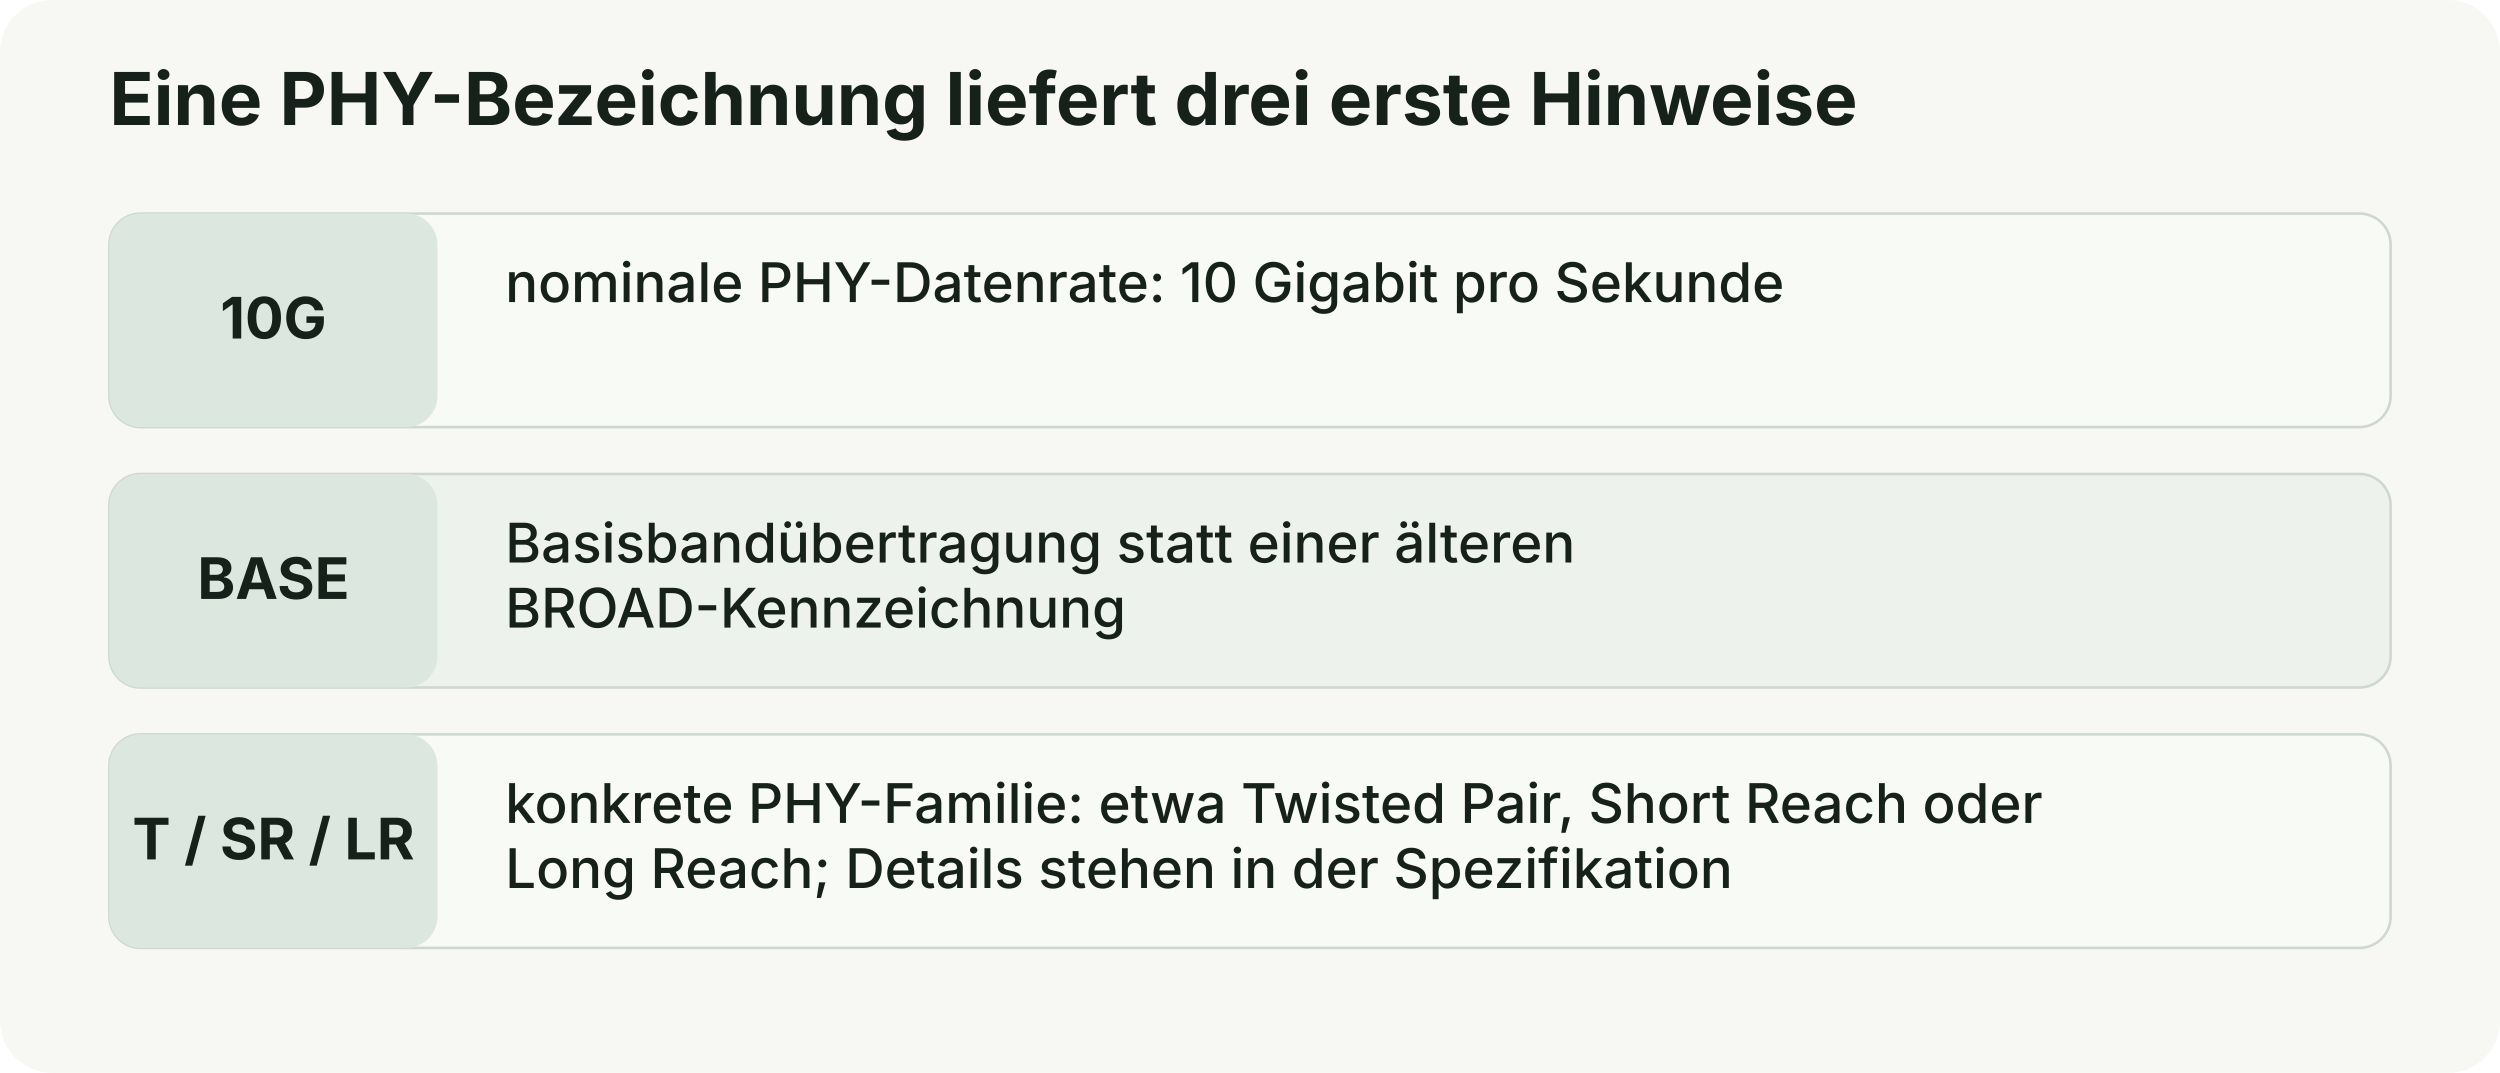
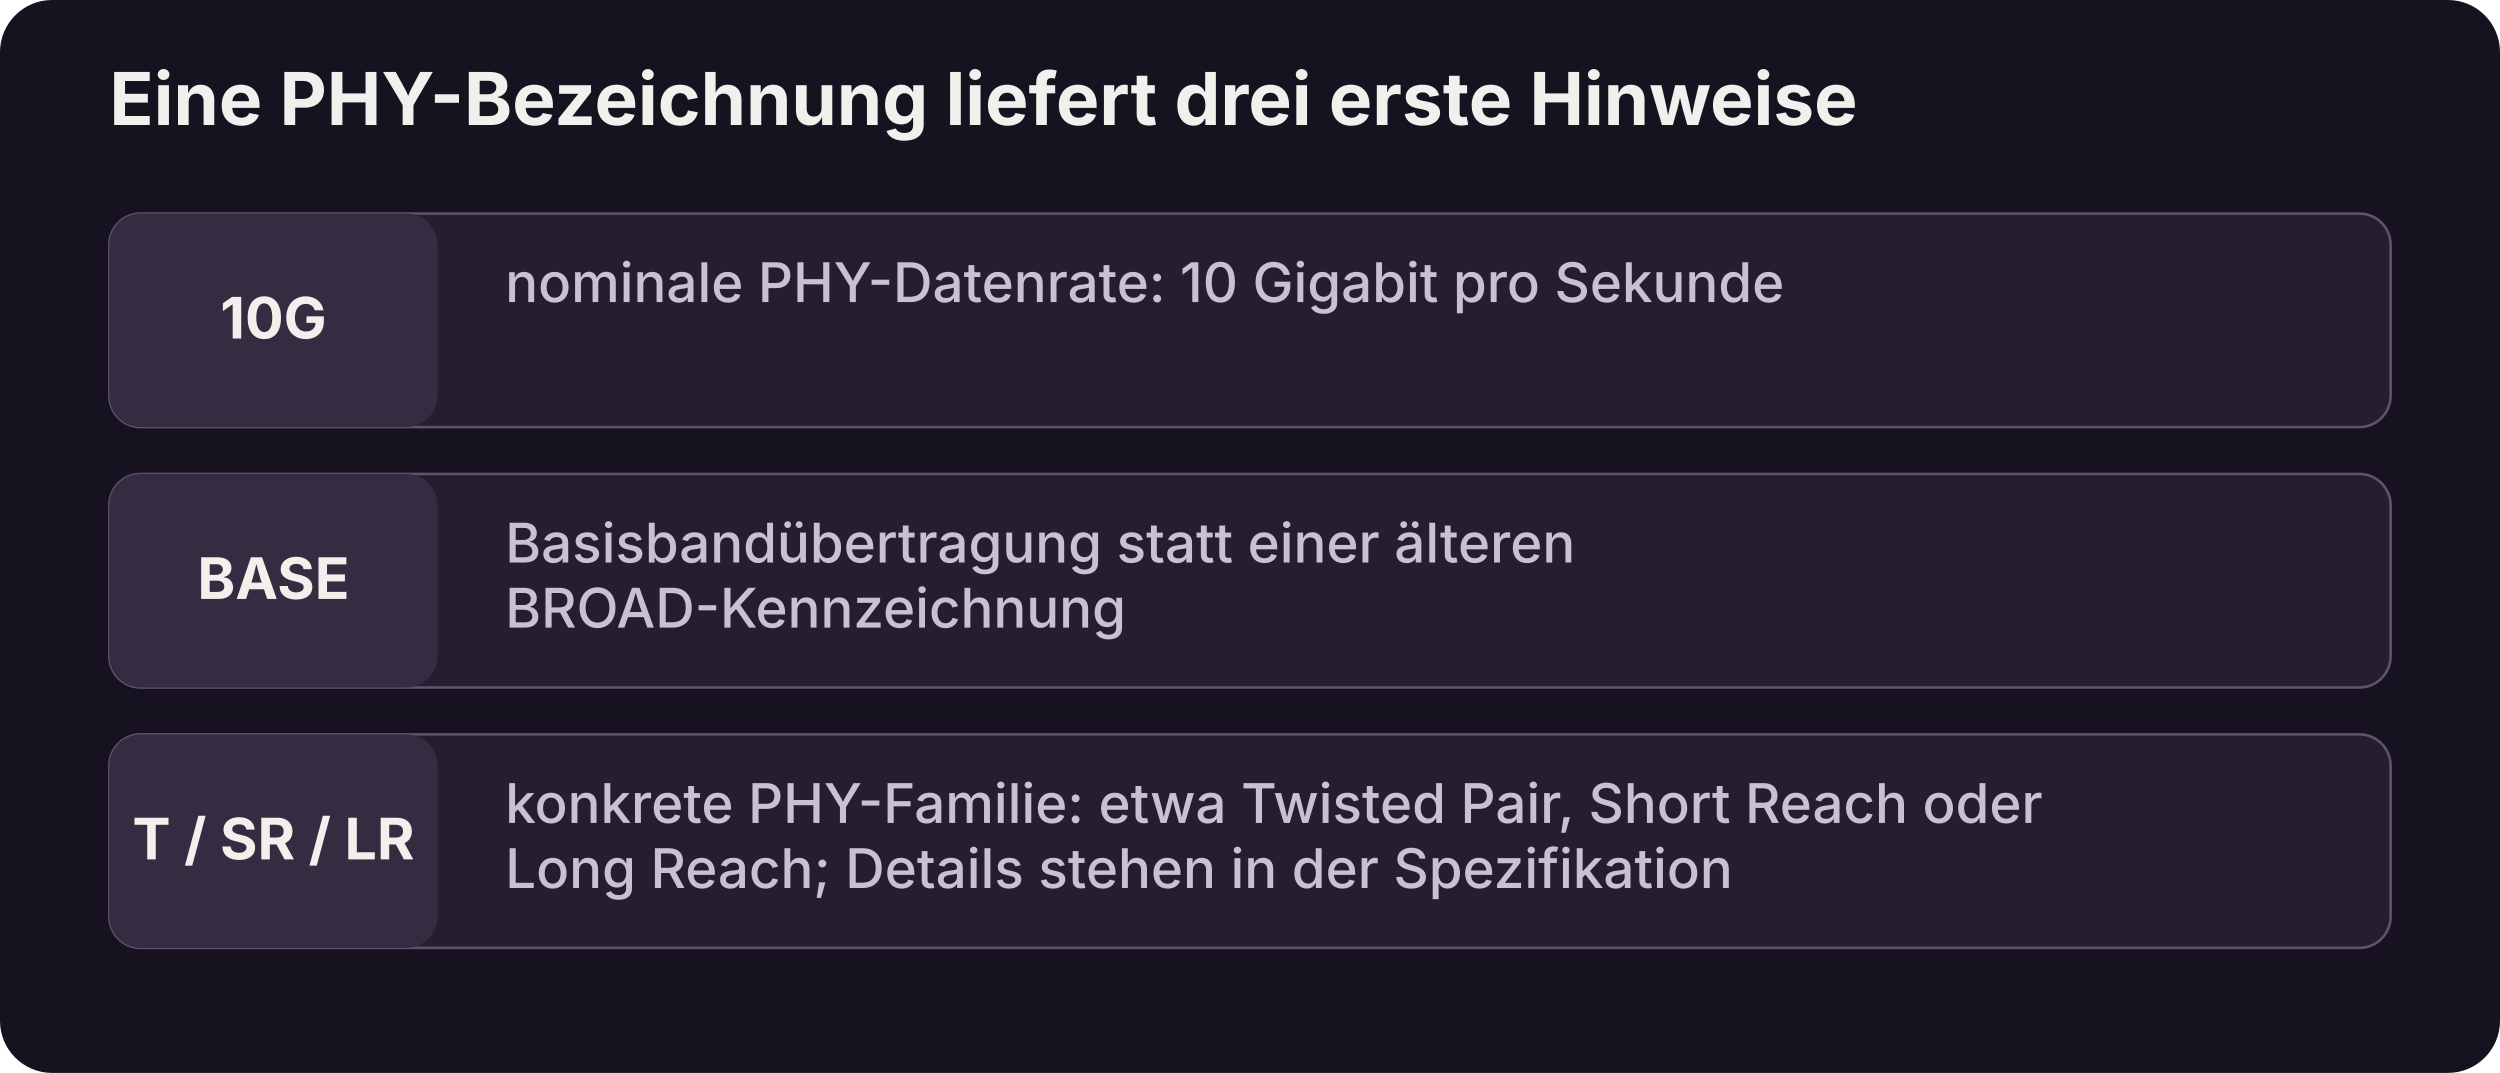
- <svg xmlns="http://www.w3.org/2000/svg" width="960" height="412" viewBox="0 0 960 412" role="img" aria-labelledby="title desc">
-   <rect width="100%" height="100%" rx="20" fill="#f7f8f4" />
-   <text x="42" y="48" text-anchor="start" font-family="Inter, Arial, sans-serif" font-size="28" font-weight="700" fill="#17211b">
+ <svg xmlns="http://www.w3.org/2000/svg" class="learning-diagram diagram-layers" width="960" height="412" viewBox="0 0 960 412" role="img" aria-labelledby="diagram-phy-name-title diagram-phy-name-desc">
+   <rect class="diagram-canvas" width="100%" height="100%" rx="20" fill="var(--diagram-canvas, #17121f)" />
+   <text class="diagram-title" x="42" y="48" text-anchor="start" font-family="Inter, Arial, sans-serif" font-size="28" font-weight="700" fill="var(--diagram-text, #f1f0ec)">
    <tspan x="42" dy="0">Eine PHY-Bezeichnung liefert drei erste Hinweise</tspan>
  </text>
  <g>
-     <rect x="42" y="82" width="876" height="82" rx="12" fill="#f8faf6" stroke="#cfd8d0" />
-     <rect x="42" y="82" width="126" height="82" rx="12" fill="#dce8df" />
-     <text x="105" y="130" text-anchor="middle" font-family="Inter, Arial, sans-serif" font-size="22" font-weight="700" fill="#17211b">
+     <rect class="diagram-row" x="42" y="82" width="876" height="82" rx="12" fill="var(--diagram-surface, #241e2e)" stroke="var(--diagram-border, #5f526e)" />
+     <rect class="diagram-key" x="42" y="82" width="126" height="82" rx="12" fill="var(--diagram-key, #342c40)" />
+     <text x="105" y="130" text-anchor="middle" font-family="Inter, Arial, sans-serif" font-size="22" font-weight="700" fill="var(--diagram-text, #f1f0ec)">
      <tspan x="105" dy="0">10G</tspan>
    </text>
-     <text x="194" y="116" text-anchor="start" font-family="Inter, Arial, sans-serif" font-size="21" font-weight="500" fill="#17211b">
+     <text x="194" y="116" text-anchor="start" font-family="Inter, Arial, sans-serif" font-size="21" font-weight="500" fill="var(--diagram-muted, #c8c1d2)">
      <tspan x="194" dy="0">nominale PHY-Datenrate: 10 Gigabit pro Sekunde</tspan>
    </text>
  </g>
  <g>
-     <rect x="42" y="182" width="876" height="82" rx="12" fill="#eef2ed" stroke="#cfd8d0" />
-     <rect x="42" y="182" width="126" height="82" rx="12" fill="#dce8df" />
-     <text x="105" y="230" text-anchor="middle" font-family="Inter, Arial, sans-serif" font-size="22" font-weight="700" fill="#17211b">
+     <rect class="diagram-row" x="42" y="182" width="876" height="82" rx="12" fill="var(--diagram-surface, #241e2e)" stroke="var(--diagram-border, #5f526e)" />
+     <rect class="diagram-key" x="42" y="182" width="126" height="82" rx="12" fill="var(--diagram-key, #342c40)" />
+     <text x="105" y="230" text-anchor="middle" font-family="Inter, Arial, sans-serif" font-size="22" font-weight="700" fill="var(--diagram-text, #f1f0ec)">
      <tspan x="105" dy="0">BASE</tspan>
    </text>
-     <text x="194" y="216" text-anchor="start" font-family="Inter, Arial, sans-serif" font-size="21" font-weight="500" fill="#17211b">
+     <text x="194" y="216" text-anchor="start" font-family="Inter, Arial, sans-serif" font-size="21" font-weight="500" fill="var(--diagram-muted, #c8c1d2)">
      <tspan x="194" dy="0">Basisbandübertragung statt einer älteren</tspan>
      <tspan x="194" dy="25">BROAD-Kennzeichnung</tspan>
    </text>
  </g>
  <g>
-     <rect x="42" y="282" width="876" height="82" rx="12" fill="#f8faf6" stroke="#cfd8d0" />
-     <rect x="42" y="282" width="126" height="82" rx="12" fill="#dce8df" />
-     <text x="105" y="330" text-anchor="middle" font-family="Inter, Arial, sans-serif" font-size="22" font-weight="700" fill="#17211b">
+     <rect class="diagram-row" x="42" y="282" width="876" height="82" rx="12" fill="var(--diagram-surface, #241e2e)" stroke="var(--diagram-border, #5f526e)" />
+     <rect class="diagram-key" x="42" y="282" width="126" height="82" rx="12" fill="var(--diagram-key, #342c40)" />
+     <text x="105" y="330" text-anchor="middle" font-family="Inter, Arial, sans-serif" font-size="22" font-weight="700" fill="var(--diagram-text, #f1f0ec)">
      <tspan x="105" dy="0">T / SR / LR</tspan>
    </text>
-     <text x="194" y="316" text-anchor="start" font-family="Inter, Arial, sans-serif" font-size="21" font-weight="500" fill="#17211b">
+     <text x="194" y="316" text-anchor="start" font-family="Inter, Arial, sans-serif" font-size="21" font-weight="500" fill="var(--diagram-muted, #c8c1d2)">
      <tspan x="194" dy="0">konkrete PHY-Familie: etwa Twisted Pair, Short Reach oder</tspan>
      <tspan x="194" dy="25">Long Reach; Details stehen in der Spezifikation</tspan>
    </text>
  </g>
</svg>
